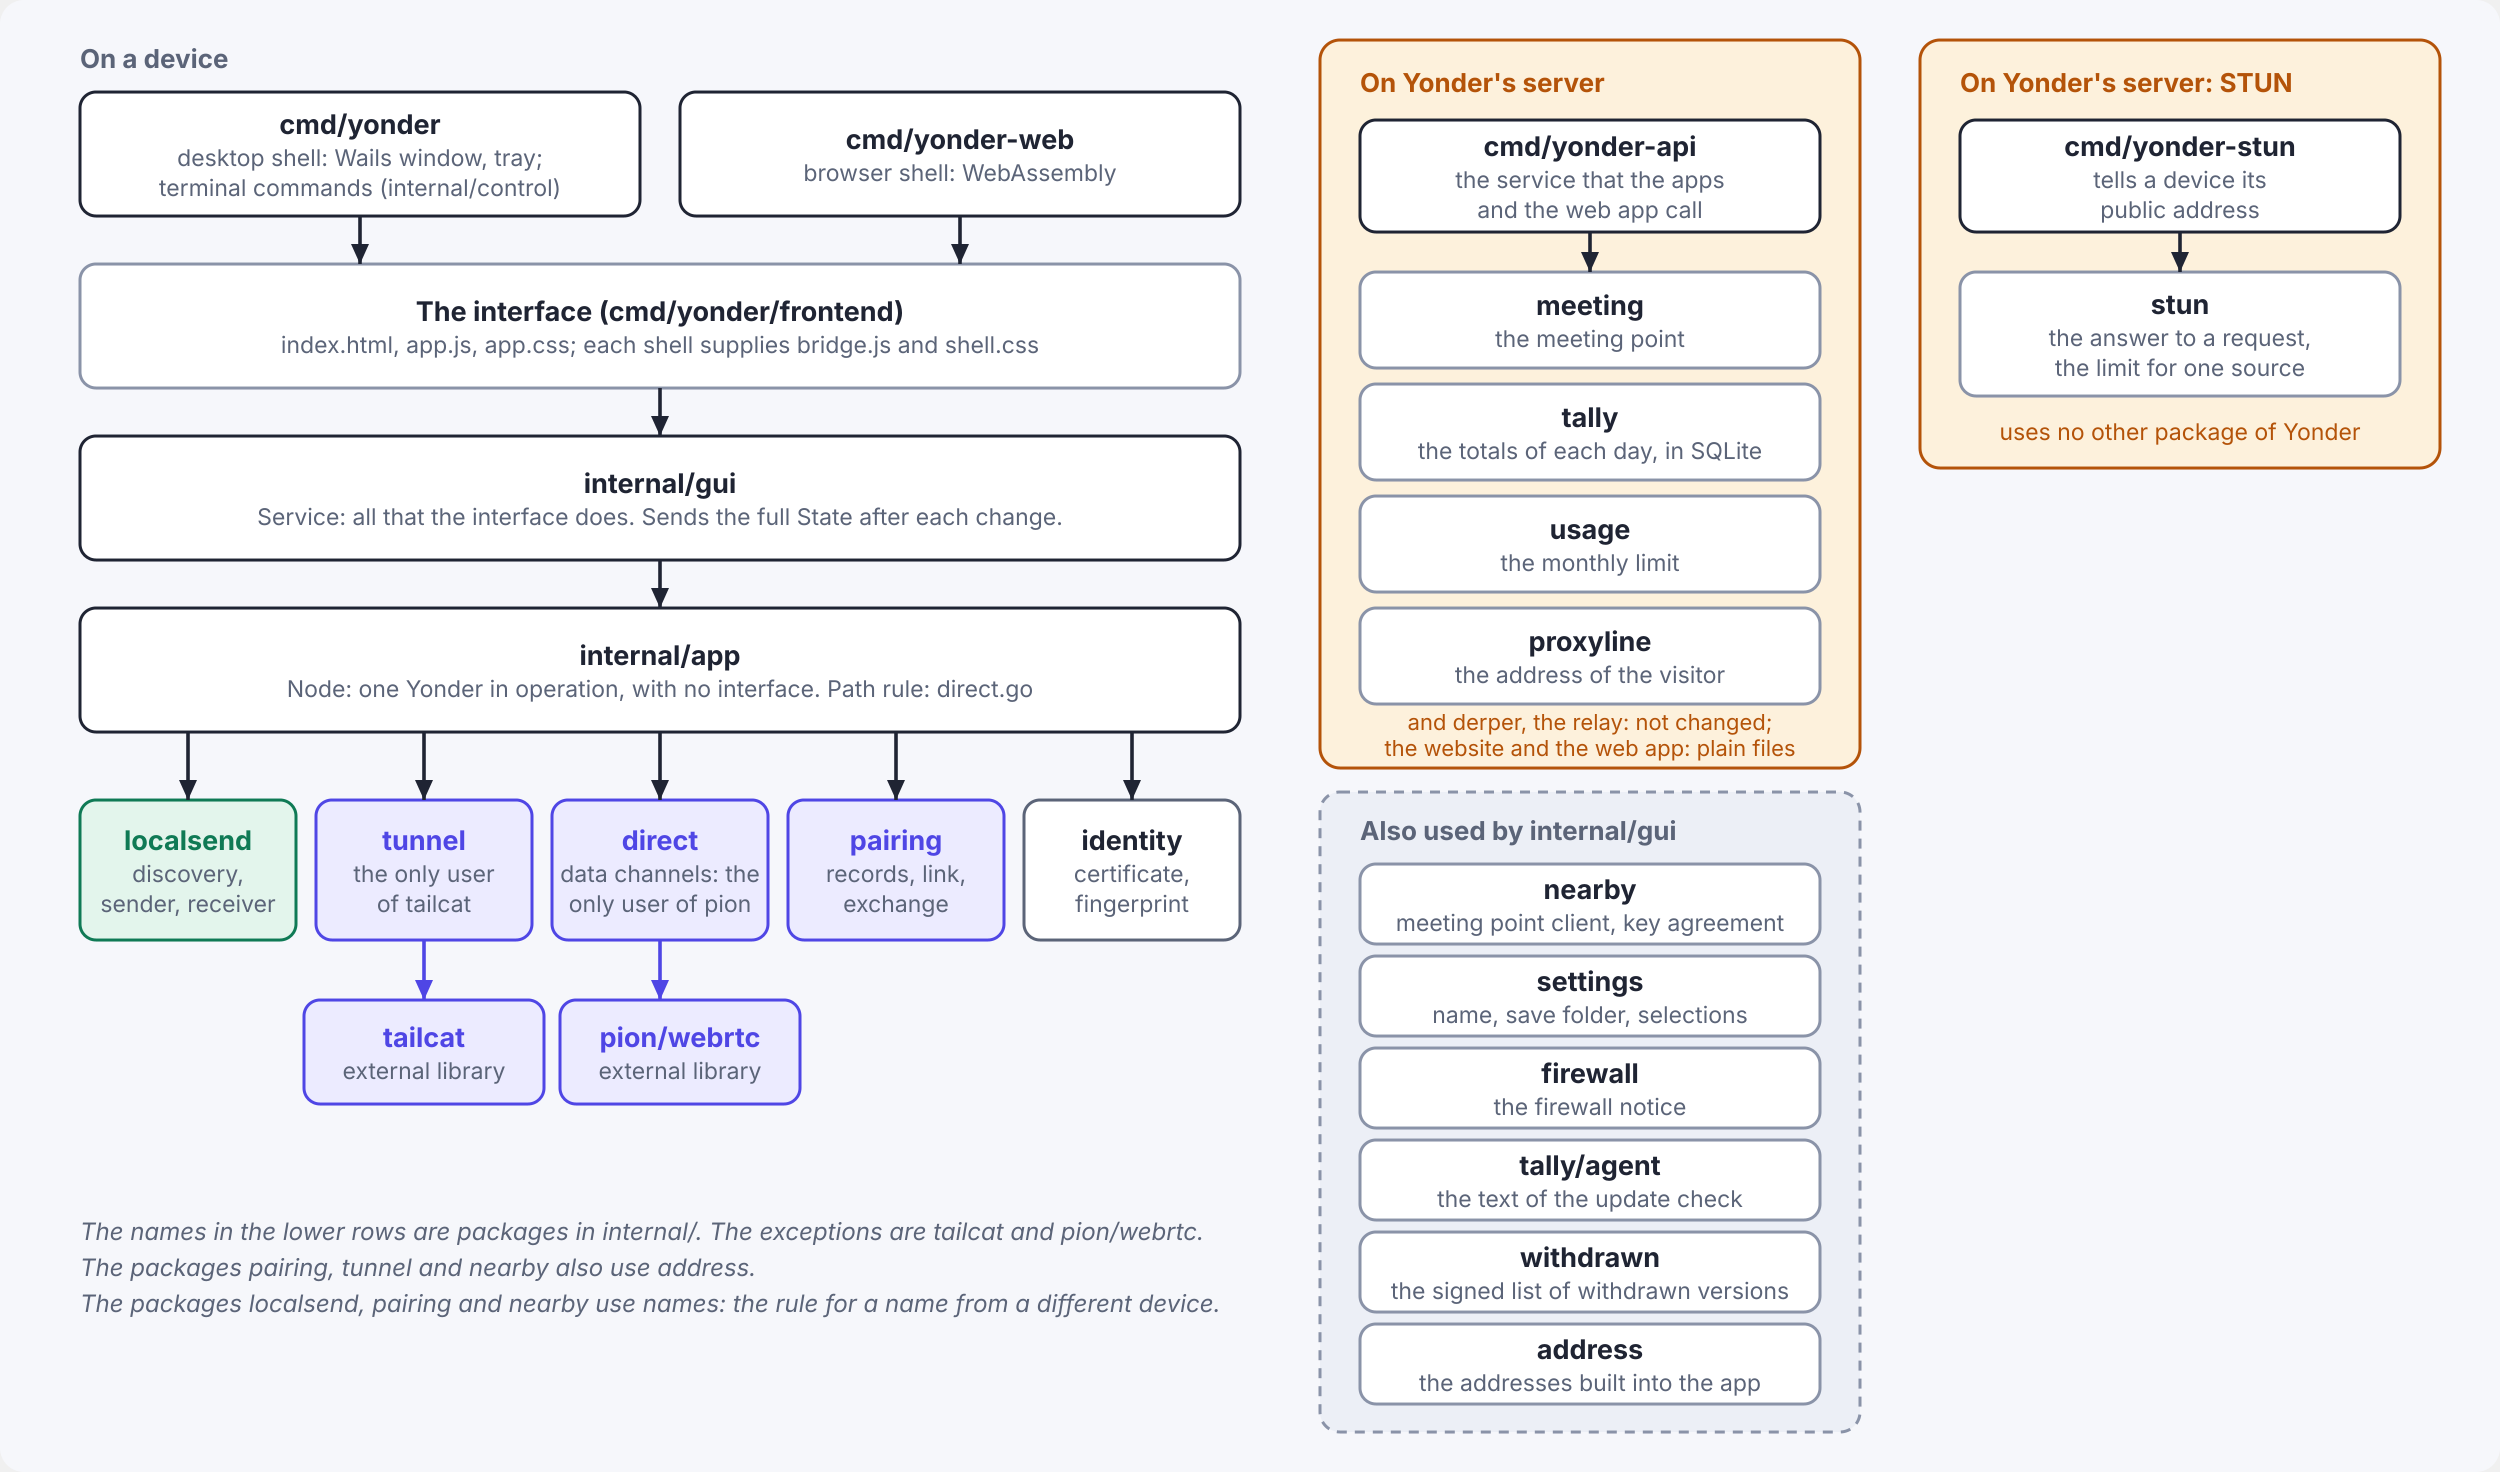
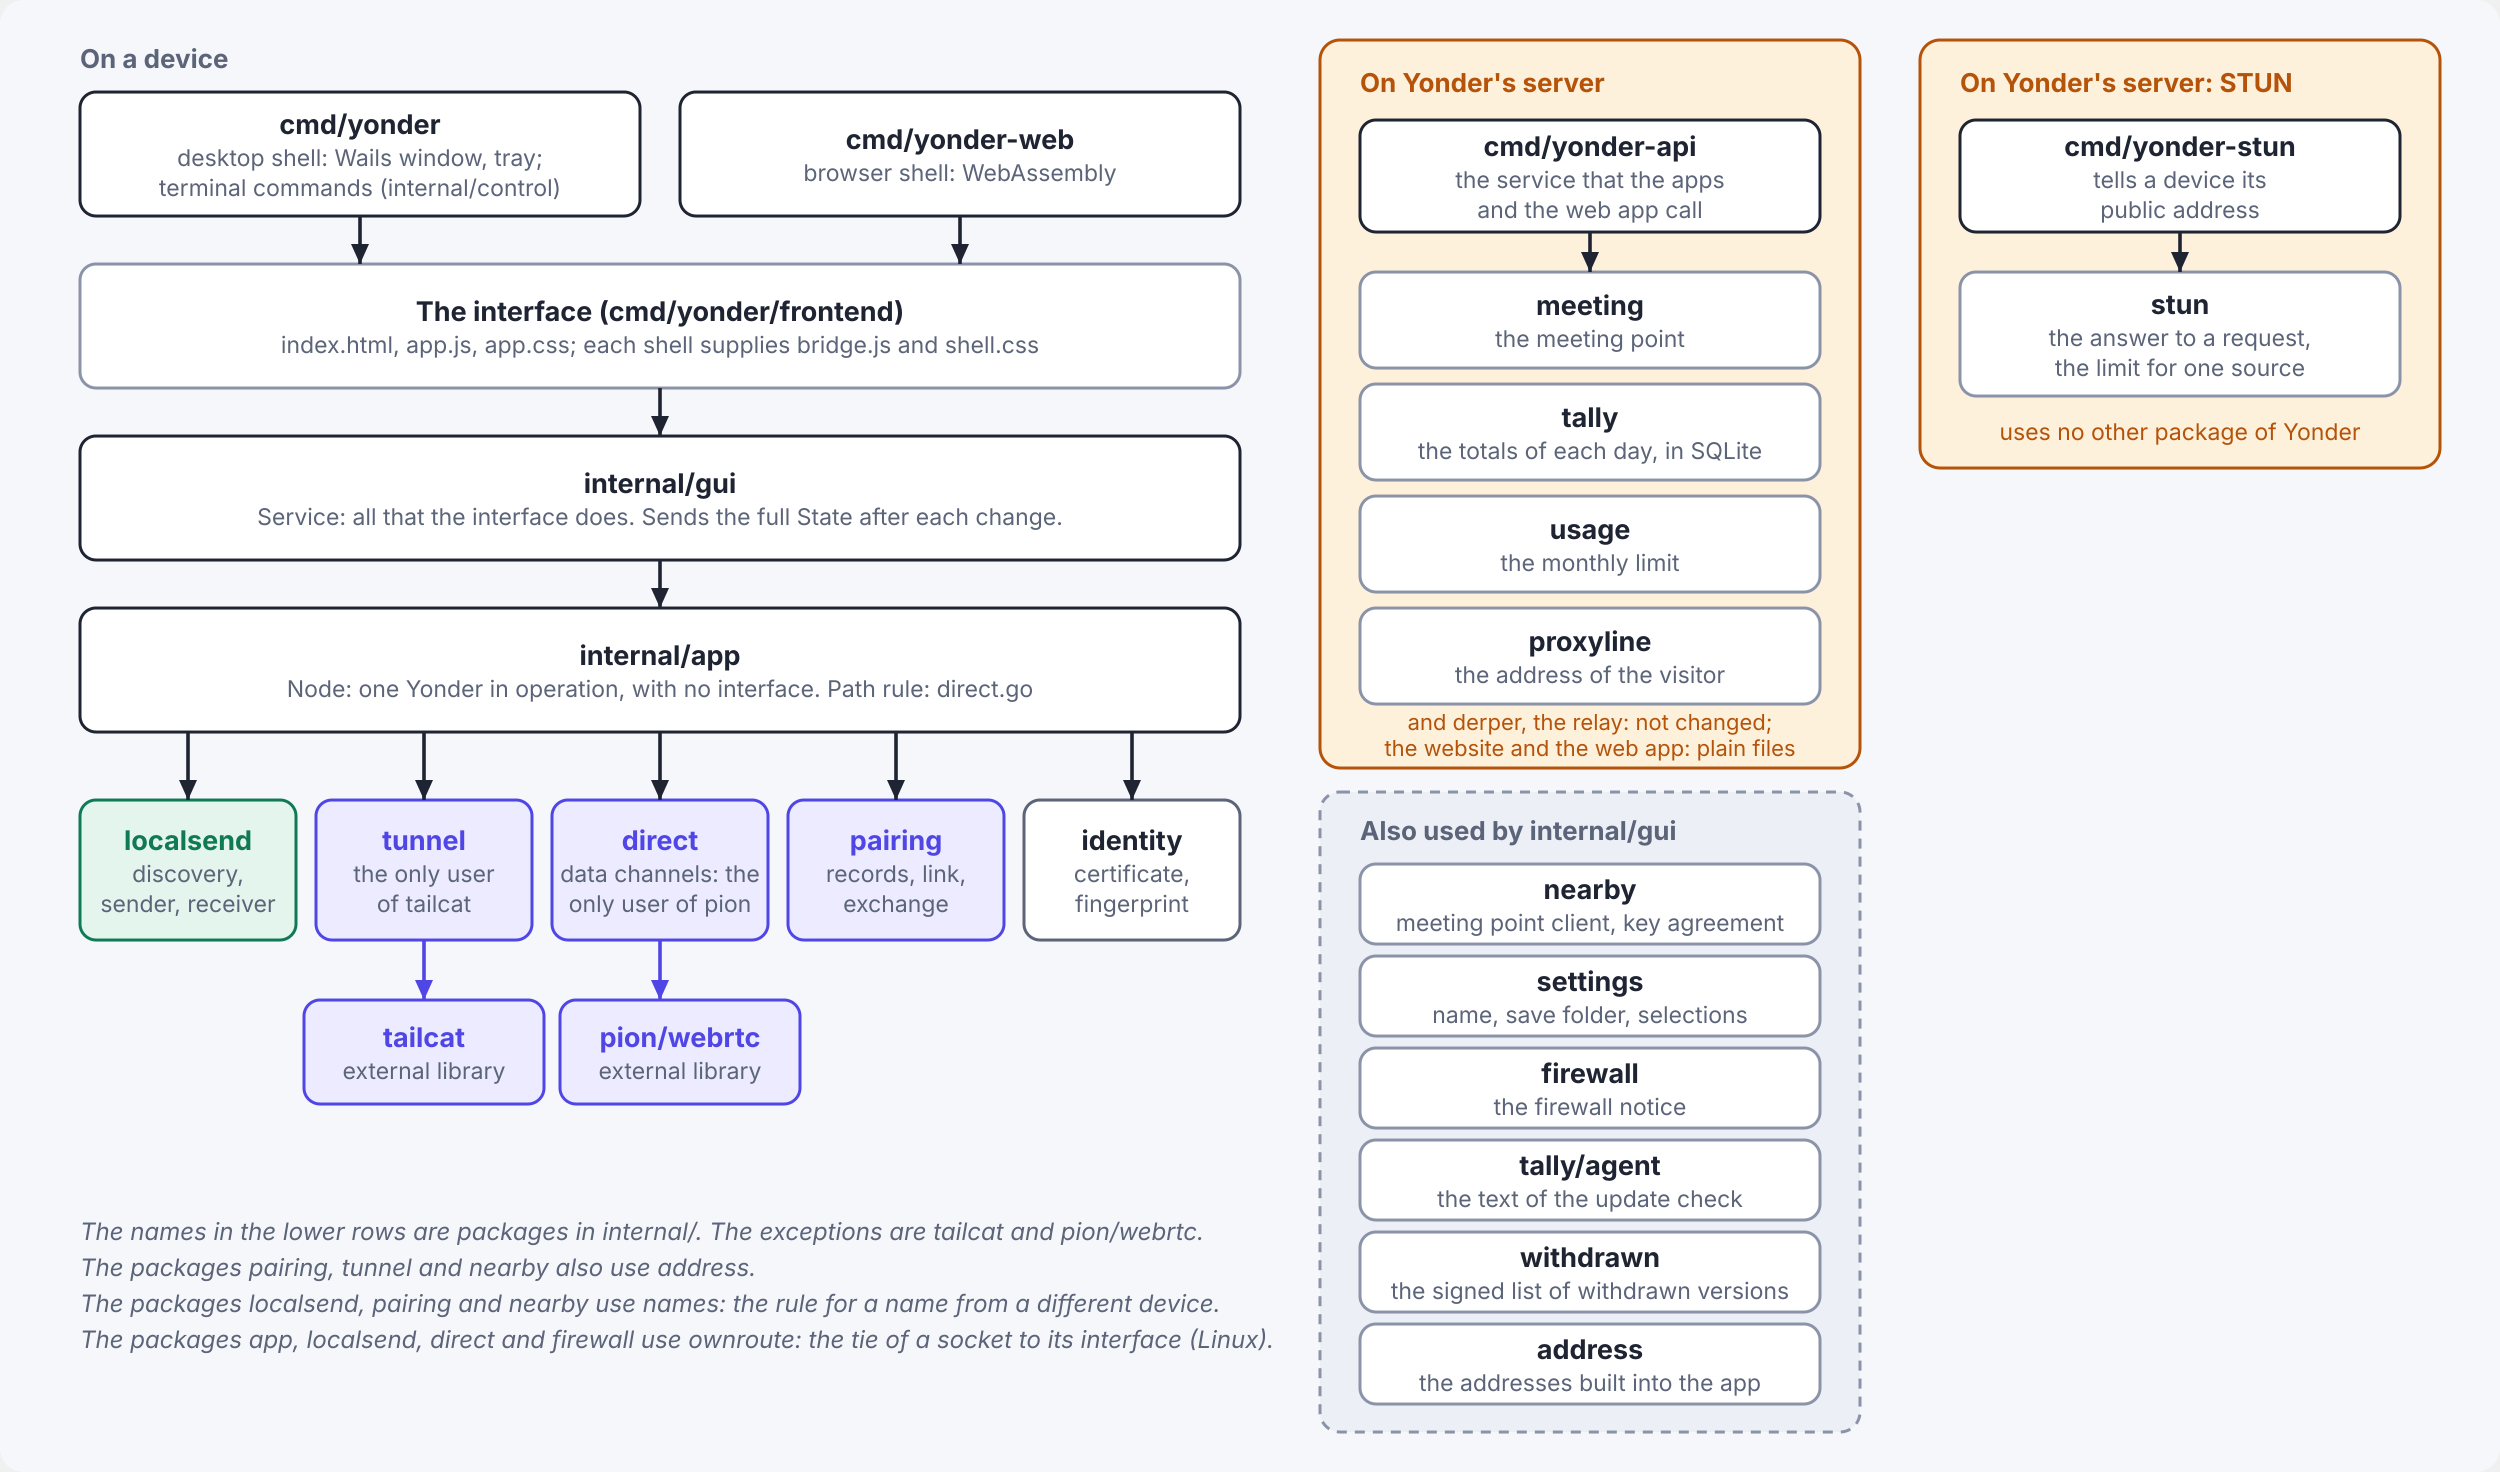
<svg xmlns="http://www.w3.org/2000/svg" viewBox="0 0 1250 736" width="1250" height="736" role="img" aria-label="The structure of the code: two shells, one interface, one core, and the server programs" font-family="Figtree, Inter, 'Segoe UI', 'Helvetica Neue', Arial, sans-serif">
  <rect width="1250" height="736" rx="12" fill="#f6f7fb" />
  <text x="40" y="34" font-size="13" text-anchor="start" fill="#5b6478" font-weight="650">On a device</text>
  <rect x="40" y="46" width="280" height="62" rx="8" fill="#ffffff" stroke="#1f2433" stroke-width="1.5" />
  <text x="180.0" y="67.0" font-size="13.5" text-anchor="middle" fill="#1f2433" font-weight="650">cmd/yonder</text>
  <text x="180.0" y="83.0" font-size="11.5" text-anchor="middle" fill="#5b6478" font-weight="400">desktop shell: Wails window, tray;</text>
  <text x="180.0" y="98.0" font-size="11.5" text-anchor="middle" fill="#5b6478" font-weight="400">terminal commands (internal/control)</text>
  <rect x="340" y="46" width="280" height="62" rx="8" fill="#ffffff" stroke="#1f2433" stroke-width="1.5" />
  <text x="480.0" y="74.5" font-size="13.5" text-anchor="middle" fill="#1f2433" font-weight="650">cmd/yonder-web</text>
  <text x="480.0" y="90.5" font-size="11.5" text-anchor="middle" fill="#5b6478" font-weight="400">browser shell: WebAssembly</text>
  <rect x="40" y="132" width="580" height="62" rx="8" fill="#ffffff" stroke="#8a93a8" stroke-width="1.5" />
  <text x="330.0" y="160.5" font-size="13.5" text-anchor="middle" fill="#1f2433" font-weight="650">The interface (cmd/yonder/frontend)</text>
  <text x="330.0" y="176.5" font-size="11.5" text-anchor="middle" fill="#5b6478" font-weight="400">index.html, app.js, app.css; each shell supplies bridge.js and shell.css</text>
  <rect x="40" y="218" width="580" height="62" rx="8" fill="#ffffff" stroke="#1f2433" stroke-width="1.5" />
  <text x="330.0" y="246.5" font-size="13.5" text-anchor="middle" fill="#1f2433" font-weight="650">internal/gui</text>
  <text x="330.0" y="262.5" font-size="11.5" text-anchor="middle" fill="#5b6478" font-weight="400">Service: all that the interface does. Sends the full State after each change.</text>
  <rect x="40" y="304" width="580" height="62" rx="8" fill="#ffffff" stroke="#1f2433" stroke-width="1.5" />
  <text x="330.0" y="332.5" font-size="13.5" text-anchor="middle" fill="#1f2433" font-weight="650">internal/app</text>
  <text x="330.0" y="348.5" font-size="11.5" text-anchor="middle" fill="#5b6478" font-weight="400">Node: one Yonder in operation, with no interface. Path rule: direct.go</text>
  <polyline points="180,108 180,132" fill="none" stroke="#1f2433" stroke-width="1.8" stroke-linejoin="round" />
  <polygon points="180,132 175.5,122.0 184.5,122.0" fill="#1f2433" />
  <polyline points="480,108 480,132" fill="none" stroke="#1f2433" stroke-width="1.8" stroke-linejoin="round" />
  <polygon points="480,132 475.5,122.0 484.5,122.0" fill="#1f2433" />
  <polyline points="330,194 330,218" fill="none" stroke="#1f2433" stroke-width="1.8" stroke-linejoin="round" />
  <polygon points="330,218 325.5,208.0 334.5,208.0" fill="#1f2433" />
  <polyline points="330,280 330,304" fill="none" stroke="#1f2433" stroke-width="1.8" stroke-linejoin="round" />
  <polygon points="330,304 325.5,294.0 334.5,294.0" fill="#1f2433" />
  <rect x="40" y="400" width="108" height="70" rx="8" fill="#e3f5ec" stroke="#0f7a55" stroke-width="1.5" />
  <text x="94.0" y="425.0" font-size="13.5" text-anchor="middle" fill="#0f7a55" font-weight="650">localsend</text>
  <text x="94.0" y="441.0" font-size="11.5" text-anchor="middle" fill="#5b6478" font-weight="400">discovery,</text>
  <text x="94.0" y="456.0" font-size="11.5" text-anchor="middle" fill="#5b6478" font-weight="400">sender, receiver</text>
  <polyline points="94,366 94,400" fill="none" stroke="#1f2433" stroke-width="1.8" stroke-linejoin="round" />
  <polygon points="94,400 89.5,390.0 98.5,390.0" fill="#1f2433" />
  <rect x="158" y="400" width="108" height="70" rx="8" fill="#ecebff" stroke="#4f46e5" stroke-width="1.5" />
  <text x="212.0" y="425.0" font-size="13.5" text-anchor="middle" fill="#4f46e5" font-weight="650">tunnel</text>
  <text x="212.0" y="441.0" font-size="11.5" text-anchor="middle" fill="#5b6478" font-weight="400">the only user</text>
  <text x="212.0" y="456.0" font-size="11.5" text-anchor="middle" fill="#5b6478" font-weight="400">of tailcat</text>
  <polyline points="212,366 212,400" fill="none" stroke="#1f2433" stroke-width="1.8" stroke-linejoin="round" />
  <polygon points="212,400 207.5,390.0 216.5,390.0" fill="#1f2433" />
  <rect x="276" y="400" width="108" height="70" rx="8" fill="#ecebff" stroke="#4f46e5" stroke-width="1.5" />
  <text x="330.0" y="425.0" font-size="13.5" text-anchor="middle" fill="#4f46e5" font-weight="650">direct</text>
  <text x="330.0" y="441.0" font-size="11.5" text-anchor="middle" fill="#5b6478" font-weight="400">data channels: the</text>
  <text x="330.0" y="456.0" font-size="11.5" text-anchor="middle" fill="#5b6478" font-weight="400">only user of pion</text>
  <polyline points="330,366 330,400" fill="none" stroke="#1f2433" stroke-width="1.8" stroke-linejoin="round" />
  <polygon points="330,400 325.5,390.0 334.5,390.0" fill="#1f2433" />
  <rect x="394" y="400" width="108" height="70" rx="8" fill="#ecebff" stroke="#4f46e5" stroke-width="1.5" />
  <text x="448.0" y="425.0" font-size="13.5" text-anchor="middle" fill="#4f46e5" font-weight="650">pairing</text>
  <text x="448.0" y="441.0" font-size="11.5" text-anchor="middle" fill="#5b6478" font-weight="400">records, link,</text>
  <text x="448.0" y="456.0" font-size="11.5" text-anchor="middle" fill="#5b6478" font-weight="400">exchange</text>
  <polyline points="448,366 448,400" fill="none" stroke="#1f2433" stroke-width="1.8" stroke-linejoin="round" />
  <polygon points="448,400 443.5,390.0 452.5,390.0" fill="#1f2433" />
  <rect x="512" y="400" width="108" height="70" rx="8" fill="#ffffff" stroke="#5b6478" stroke-width="1.5" />
  <text x="566.0" y="425.0" font-size="13.5" text-anchor="middle" fill="#1f2433" font-weight="650">identity</text>
  <text x="566.0" y="441.0" font-size="11.5" text-anchor="middle" fill="#5b6478" font-weight="400">certificate,</text>
  <text x="566.0" y="456.0" font-size="11.5" text-anchor="middle" fill="#5b6478" font-weight="400">fingerprint</text>
  <polyline points="566,366 566,400" fill="none" stroke="#1f2433" stroke-width="1.8" stroke-linejoin="round" />
  <polygon points="566,400 561.5,390.0 570.5,390.0" fill="#1f2433" />
  <rect x="152" y="500" width="120" height="52" rx="8" fill="#ecebff" stroke="#4f46e5" stroke-width="1.5" />
  <text x="212.0" y="523.5" font-size="13.5" text-anchor="middle" fill="#4f46e5" font-weight="650">tailcat</text>
  <text x="212.0" y="539.5" font-size="11.5" text-anchor="middle" fill="#5b6478" font-weight="400">external library</text>
  <polyline points="212,470 212,500" fill="none" stroke="#4f46e5" stroke-width="1.8" stroke-linejoin="round" />
  <polygon points="212,500 207.5,490.0 216.5,490.0" fill="#4f46e5" />
  <rect x="280" y="500" width="120" height="52" rx="8" fill="#ecebff" stroke="#4f46e5" stroke-width="1.5" />
  <text x="340.0" y="523.5" font-size="13.5" text-anchor="middle" fill="#4f46e5" font-weight="650">pion/webrtc</text>
  <text x="340.0" y="539.5" font-size="11.5" text-anchor="middle" fill="#5b6478" font-weight="400">external library</text>
  <polyline points="330,470 330,500" fill="none" stroke="#4f46e5" stroke-width="1.8" stroke-linejoin="round" />
  <polygon points="330,500 325.5,490.0 334.5,490.0" fill="#4f46e5" />
  <rect x="660" y="396" width="270" height="320" rx="10" fill="#eceff6" stroke="#8a93a8" stroke-width="1.5" stroke-dasharray="5 4" />
  <text x="680" y="420" font-size="13" text-anchor="start" fill="#5b6478" font-weight="650">Also used by internal/gui</text>
  <rect x="680" y="432" width="230" height="40" rx="8" fill="#ffffff" stroke="#8a93a8" stroke-width="1.5" />
  <text x="795.0" y="449.5" font-size="13.5" text-anchor="middle" fill="#1f2433" font-weight="650">nearby</text>
  <text x="795.0" y="465.5" font-size="11.5" text-anchor="middle" fill="#5b6478" font-weight="400">meeting point client, key agreement</text>
  <rect x="680" y="478" width="230" height="40" rx="8" fill="#ffffff" stroke="#8a93a8" stroke-width="1.5" />
  <text x="795.0" y="495.5" font-size="13.5" text-anchor="middle" fill="#1f2433" font-weight="650">settings</text>
  <text x="795.0" y="511.5" font-size="11.5" text-anchor="middle" fill="#5b6478" font-weight="400">name, save folder, selections</text>
  <rect x="680" y="524" width="230" height="40" rx="8" fill="#ffffff" stroke="#8a93a8" stroke-width="1.5" />
  <text x="795.0" y="541.5" font-size="13.5" text-anchor="middle" fill="#1f2433" font-weight="650">firewall</text>
  <text x="795.0" y="557.5" font-size="11.5" text-anchor="middle" fill="#5b6478" font-weight="400">the firewall notice</text>
  <rect x="680" y="570" width="230" height="40" rx="8" fill="#ffffff" stroke="#8a93a8" stroke-width="1.5" />
  <text x="795.0" y="587.5" font-size="13.5" text-anchor="middle" fill="#1f2433" font-weight="650">tally/agent</text>
  <text x="795.0" y="603.5" font-size="11.5" text-anchor="middle" fill="#5b6478" font-weight="400">the text of the update check</text>
  <rect x="680" y="616" width="230" height="40" rx="8" fill="#ffffff" stroke="#8a93a8" stroke-width="1.5" />
  <text x="795.0" y="633.5" font-size="13.5" text-anchor="middle" fill="#1f2433" font-weight="650">withdrawn</text>
  <text x="795.0" y="649.5" font-size="11.5" text-anchor="middle" fill="#5b6478" font-weight="400">the signed list of withdrawn versions</text>
  <rect x="680" y="662" width="230" height="40" rx="8" fill="#ffffff" stroke="#8a93a8" stroke-width="1.5" />
  <text x="795.0" y="679.5" font-size="13.5" text-anchor="middle" fill="#1f2433" font-weight="650">address</text>
  <text x="795.0" y="695.5" font-size="11.5" text-anchor="middle" fill="#5b6478" font-weight="400">the addresses built into the app</text>
  <text x="40" y="620" font-size="12" text-anchor="start" fill="#5b6478" font-weight="400" font-style="italic">The names in the lower rows are packages in internal/. The exceptions are tailcat and pion/webrtc.</text>
  <text x="40" y="638" font-size="12" text-anchor="start" fill="#5b6478" font-weight="400" font-style="italic">The packages pairing, tunnel and nearby also use address.</text>
  <text x="40" y="656" font-size="12" text-anchor="start" fill="#5b6478" font-weight="400" font-style="italic">The packages localsend, pairing and nearby use names: the rule for a name from a different device.</text>
+   <text x="40" y="674" font-size="12" text-anchor="start" fill="#5b6478" font-weight="400" font-style="italic">The packages app, localsend, direct and firewall use ownroute: the tie of a socket to its interface (Linux).</text>
  <rect x="660" y="20" width="270" height="364" rx="10" fill="#fdf1dc" stroke="#b45309" stroke-width="1.5" />
  <text x="680" y="46" font-size="13" text-anchor="start" fill="#b45309" font-weight="650">On Yonder's server</text>
  <rect x="680" y="60" width="230" height="56" rx="8" fill="#ffffff" stroke="#1f2433" stroke-width="1.5" />
  <text x="795.0" y="78.0" font-size="13.5" text-anchor="middle" fill="#1f2433" font-weight="650">cmd/yonder-api</text>
  <text x="795.0" y="94.0" font-size="11.5" text-anchor="middle" fill="#5b6478" font-weight="400">the service that the apps</text>
  <text x="795.0" y="109.0" font-size="11.5" text-anchor="middle" fill="#5b6478" font-weight="400">and the web app call</text>
  <rect x="680" y="136" width="230" height="48" rx="8" fill="#ffffff" stroke="#8a93a8" stroke-width="1.5" />
  <text x="795.0" y="157.5" font-size="13.5" text-anchor="middle" fill="#1f2433" font-weight="650">meeting</text>
  <text x="795.0" y="173.5" font-size="11.5" text-anchor="middle" fill="#5b6478" font-weight="400">the meeting point</text>
  <rect x="680" y="192" width="230" height="48" rx="8" fill="#ffffff" stroke="#8a93a8" stroke-width="1.5" />
  <text x="795.0" y="213.5" font-size="13.5" text-anchor="middle" fill="#1f2433" font-weight="650">tally</text>
  <text x="795.0" y="229.5" font-size="11.5" text-anchor="middle" fill="#5b6478" font-weight="400">the totals of each day, in SQLite</text>
  <rect x="680" y="248" width="230" height="48" rx="8" fill="#ffffff" stroke="#8a93a8" stroke-width="1.5" />
  <text x="795.0" y="269.5" font-size="13.5" text-anchor="middle" fill="#1f2433" font-weight="650">usage</text>
  <text x="795.0" y="285.5" font-size="11.5" text-anchor="middle" fill="#5b6478" font-weight="400">the monthly limit</text>
  <rect x="680" y="304" width="230" height="48" rx="8" fill="#ffffff" stroke="#8a93a8" stroke-width="1.5" />
  <text x="795.0" y="325.5" font-size="13.5" text-anchor="middle" fill="#1f2433" font-weight="650">proxyline</text>
  <text x="795.0" y="341.5" font-size="11.5" text-anchor="middle" fill="#5b6478" font-weight="400">the address of the visitor</text>
  <polyline points="795,116 795,136" fill="none" stroke="#1f2433" stroke-width="1.8" stroke-linejoin="round" />
  <polygon points="795,136 790.5,126.0 799.5,126.0" fill="#1f2433" />
  <text x="795" y="365" font-size="11" text-anchor="middle" fill="#b45309" font-weight="400">and derper, the relay: not changed;</text>
  <text x="795" y="378" font-size="11" text-anchor="middle" fill="#b45309" font-weight="400">the website and the web app: plain files</text>
  <rect x="960" y="20" width="260" height="214" rx="10" fill="#fdf1dc" stroke="#b45309" stroke-width="1.5" />
  <text x="980" y="46" font-size="13" text-anchor="start" fill="#b45309" font-weight="650">On Yonder's server: STUN</text>
  <rect x="980" y="60" width="220" height="56" rx="8" fill="#ffffff" stroke="#1f2433" stroke-width="1.5" />
  <text x="1090.0" y="78.0" font-size="13.5" text-anchor="middle" fill="#1f2433" font-weight="650">cmd/yonder-stun</text>
  <text x="1090.0" y="94.0" font-size="11.5" text-anchor="middle" fill="#5b6478" font-weight="400">tells a device its</text>
  <text x="1090.0" y="109.0" font-size="11.5" text-anchor="middle" fill="#5b6478" font-weight="400">public address</text>
  <rect x="980" y="136" width="220" height="62" rx="8" fill="#ffffff" stroke="#8a93a8" stroke-width="1.5" />
  <text x="1090.0" y="157.0" font-size="13.5" text-anchor="middle" fill="#1f2433" font-weight="650">stun</text>
  <text x="1090.0" y="173.0" font-size="11.5" text-anchor="middle" fill="#5b6478" font-weight="400">the answer to a request,</text>
  <text x="1090.0" y="188.0" font-size="11.5" text-anchor="middle" fill="#5b6478" font-weight="400">the limit for one source</text>
  <polyline points="1090,116 1090,136" fill="none" stroke="#1f2433" stroke-width="1.8" stroke-linejoin="round" />
  <polygon points="1090,136 1085.5,126.0 1094.5,126.0" fill="#1f2433" />
  <text x="1090" y="220" font-size="11.5" text-anchor="middle" fill="#b45309" font-weight="400">uses no other package of Yonder</text>
</svg>
